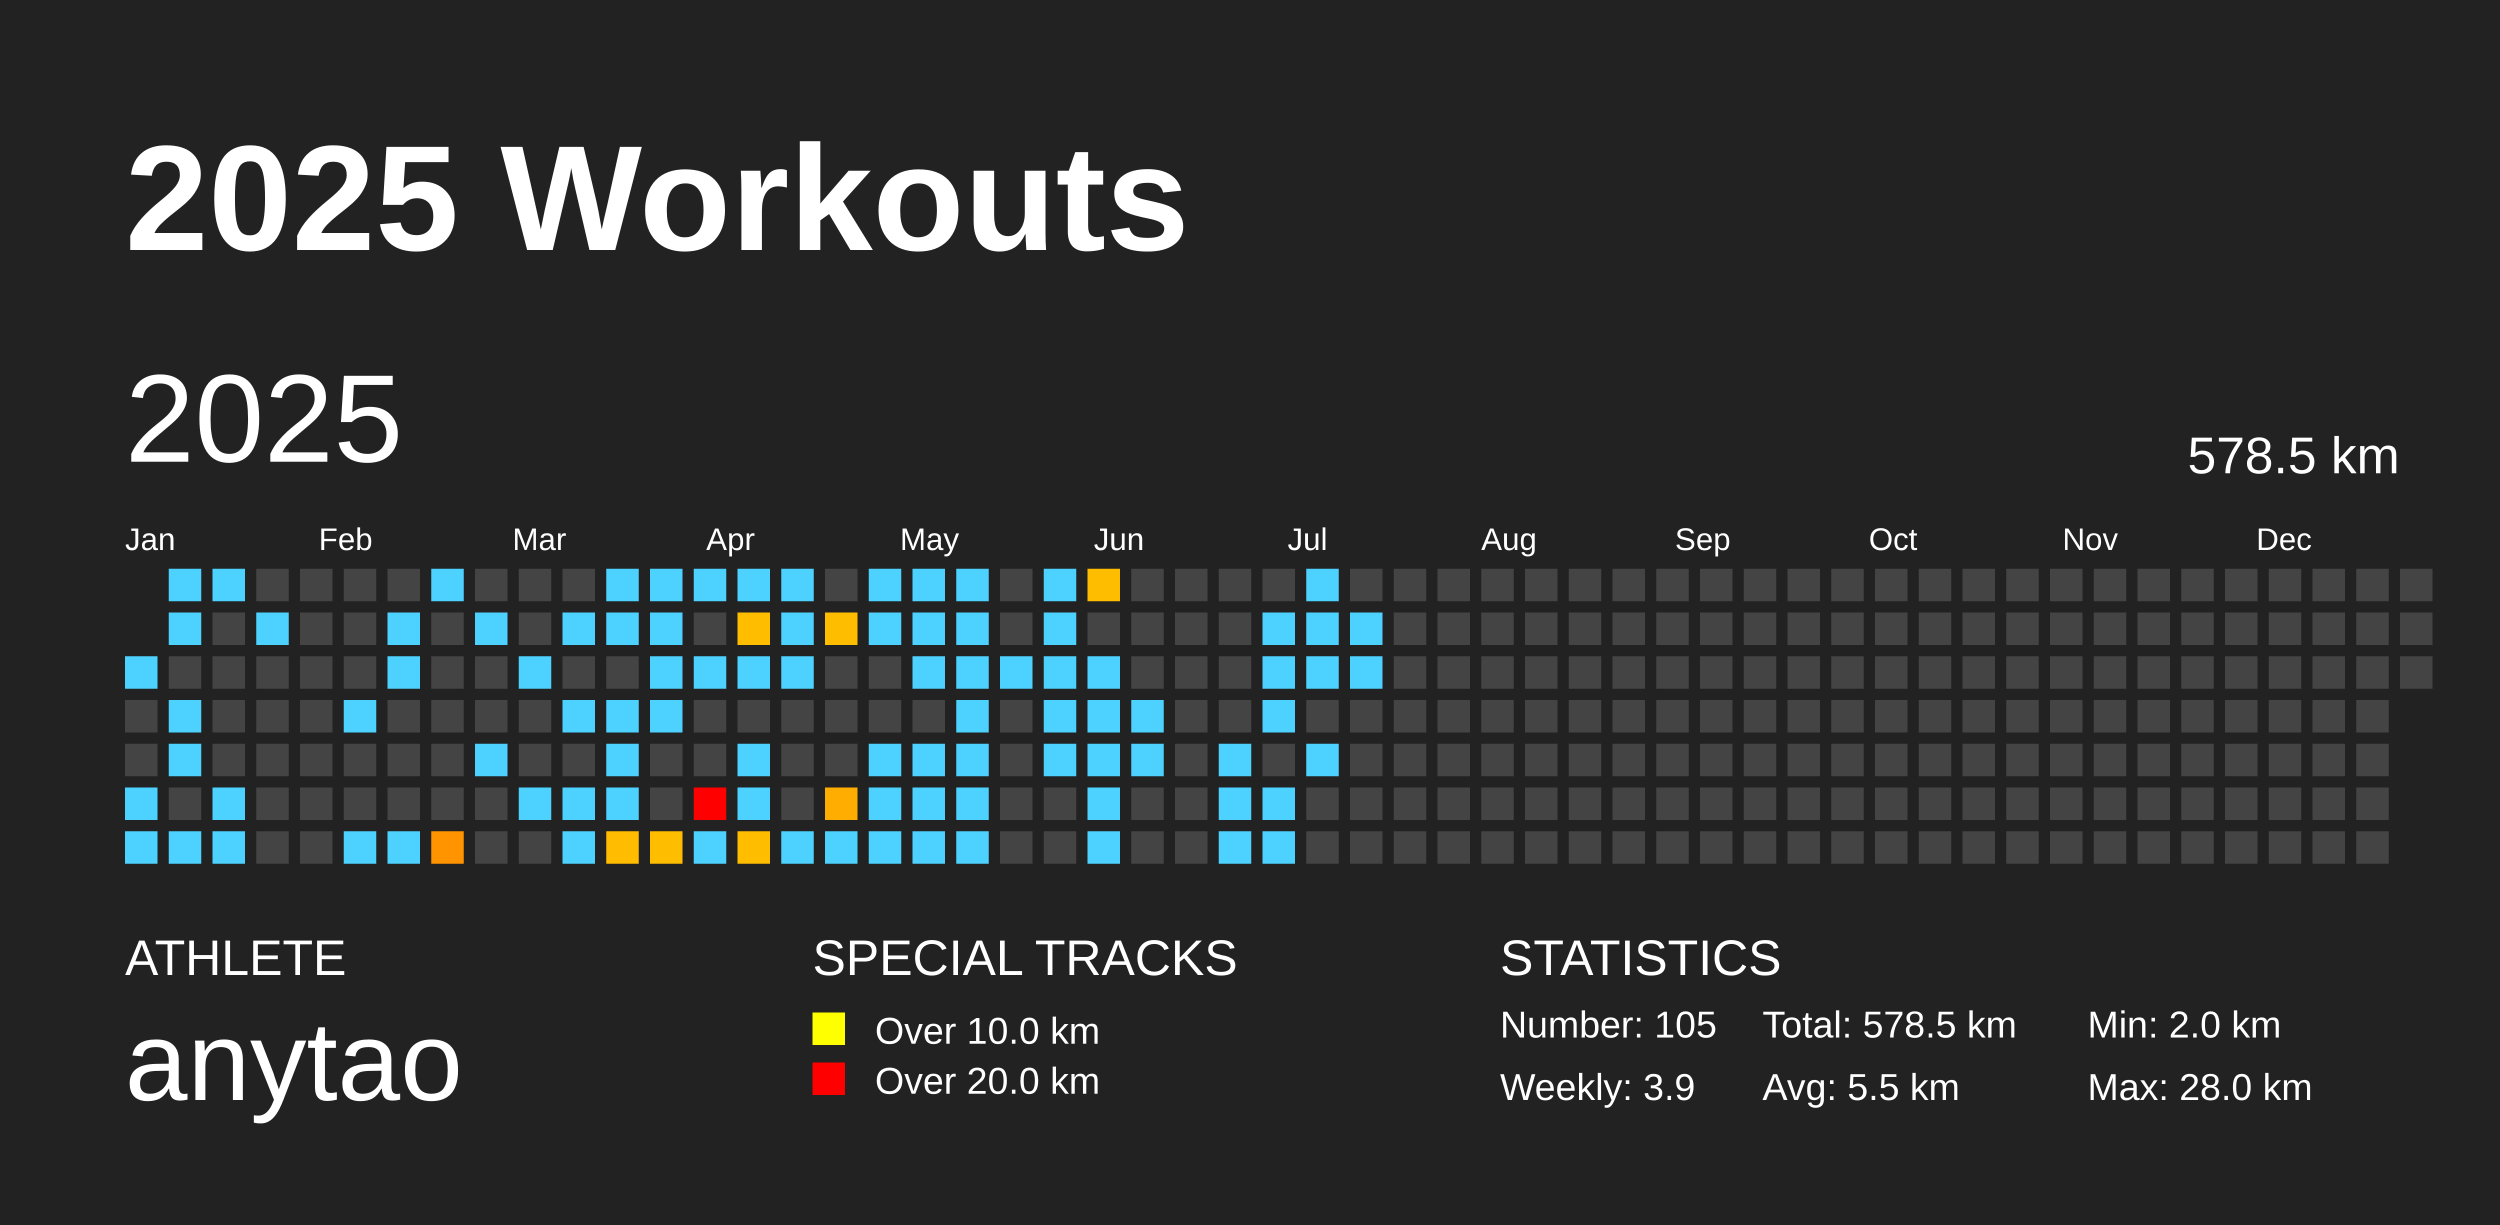
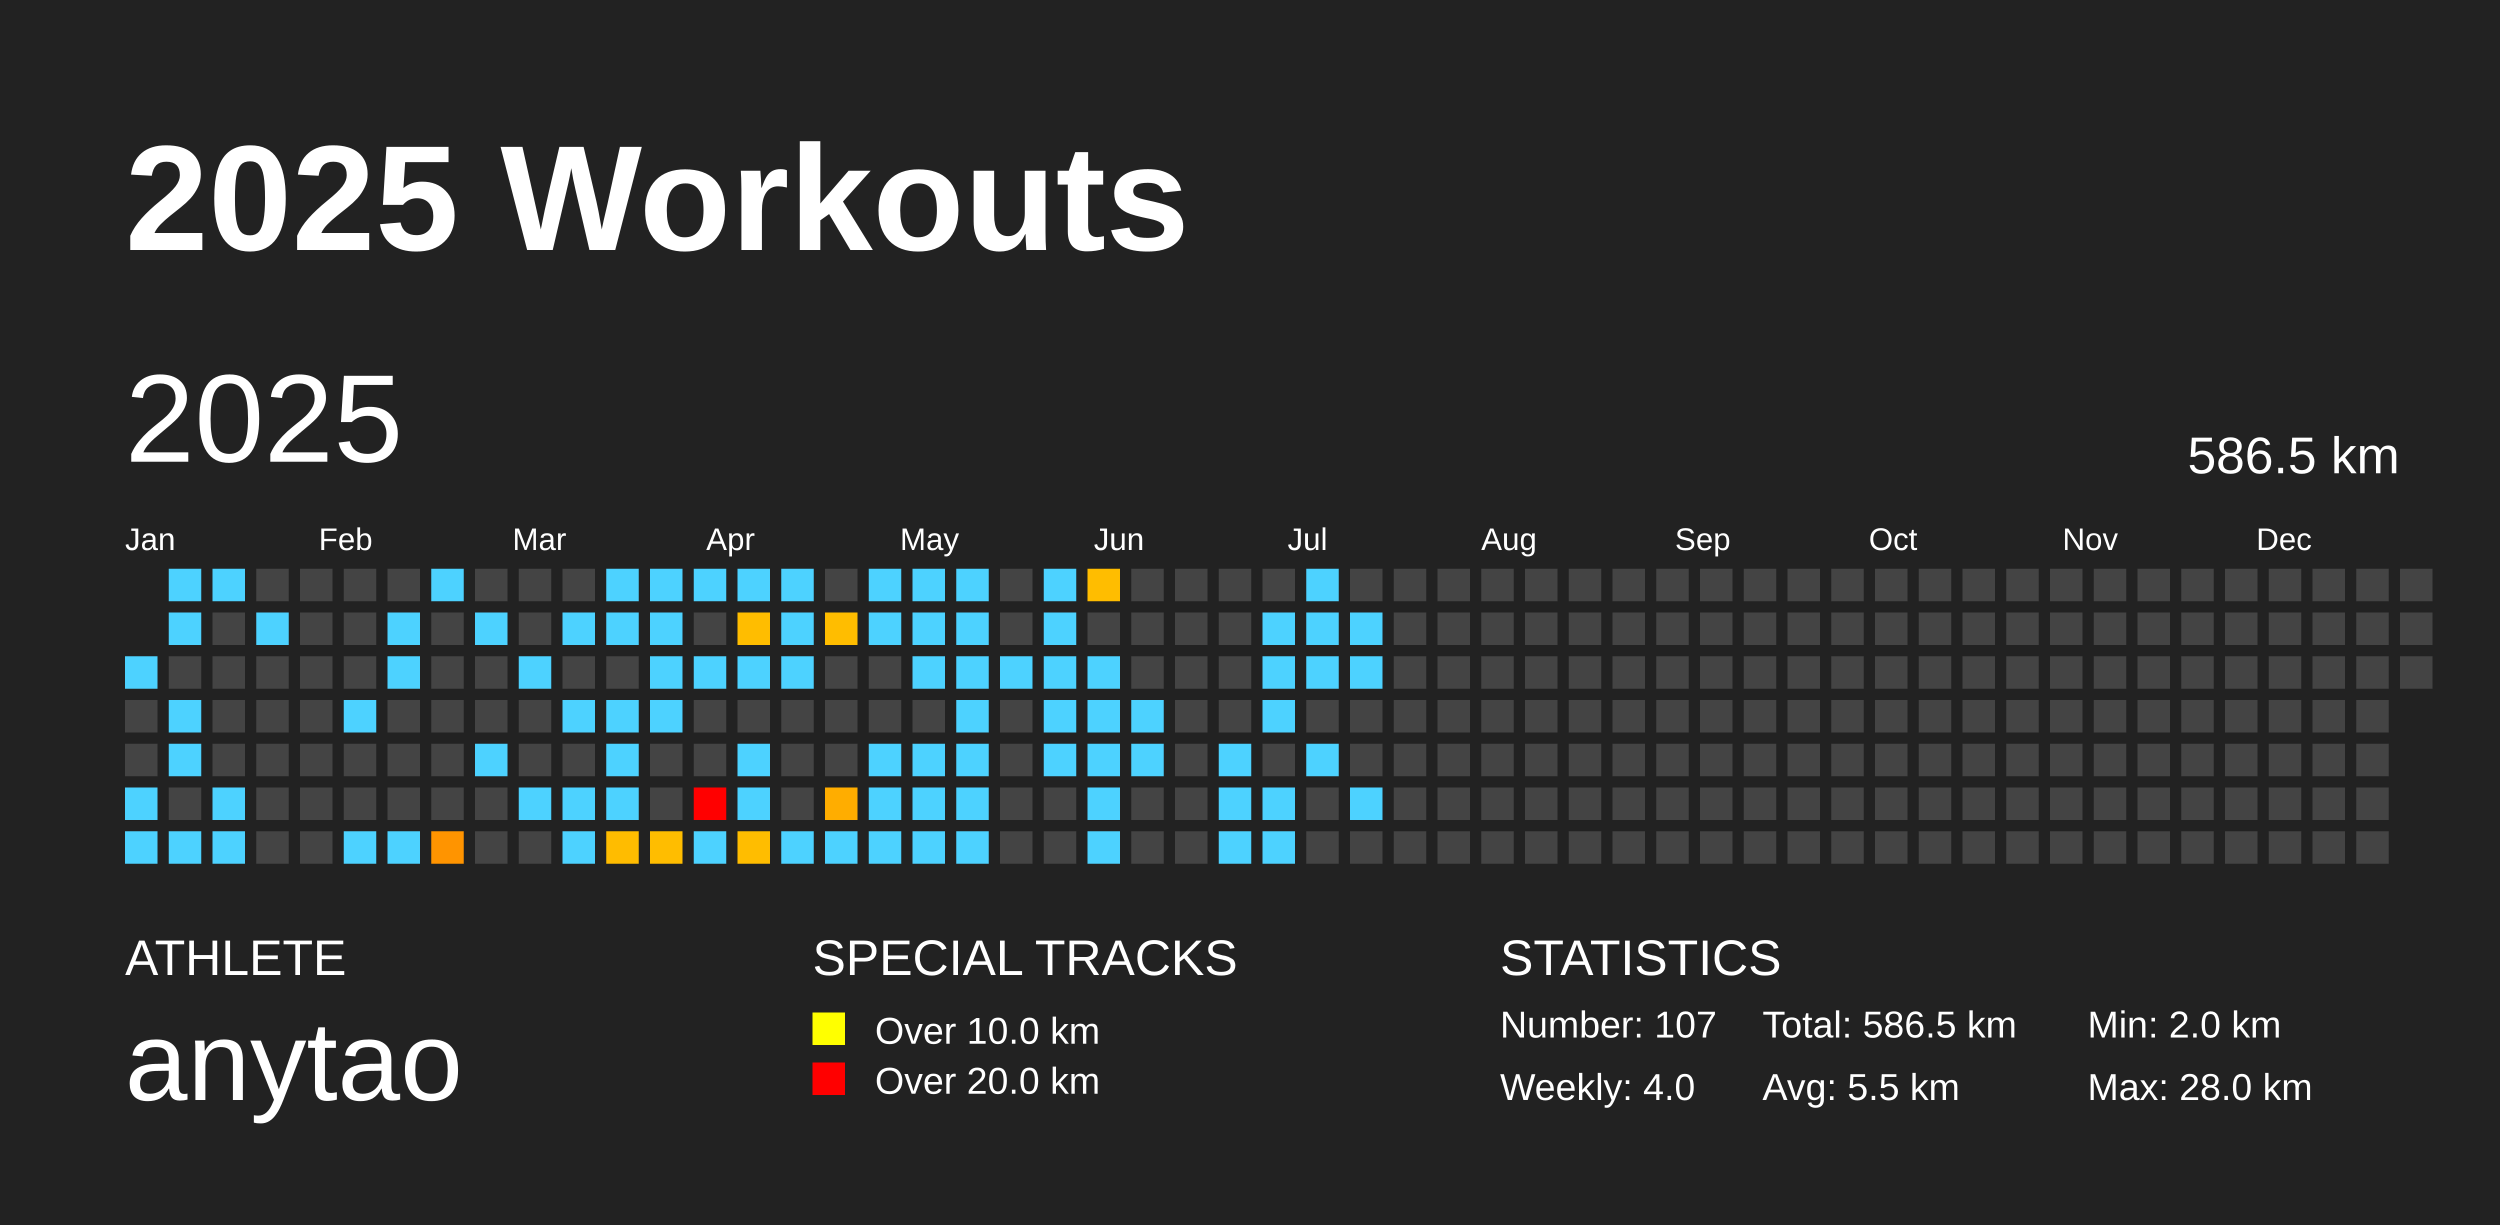
<svg xmlns="http://www.w3.org/2000/svg" baseProfile="full" height="98mm" version="1.1" viewBox="0,0,200,98" width="200mm">
  <defs />
  <rect fill="#222222" height="98" width="200" x="0" y="0" />
  <text fill="#FFFFFF" style="font-size:12px; font-family:Arial; font-weight:bold;" x="10" y="20">2025 Workouts</text>
  <text fill="#FFFFFF" style="font-size:4px; font-family:Arial" x="10" y="78">ATHLETE</text>
  <text fill="#FFFFFF" style="font-size:9px; font-family:Arial" x="10" y="88">anytao</text>
  <text fill="#FFFFFF" style="font-size:4px; font-family:Arial" x="65" y="78">SPECIAL TRACKS</text>
  <rect fill="yellow" height="2.6" width="2.6" x="65" y="81" />
  <text fill="#FFFFFF" style="font-size:3px; font-family:Arial" x="70" y="83.5">Over 10.0 km</text>
  <rect fill="red" height="2.6" width="2.6" x="65" y="85" />
  <text fill="#FFFFFF" style="font-size:3px; font-family:Arial" x="70" y="87.5">Over 20.0 km</text>
  <text fill="#FFFFFF" style="font-size:4px; font-family:Arial" x="120" y="78">STATISTICS</text>
-   <text fill="#FFFFFF" style="font-size:3px; font-family:Arial" x="120" y="83">Number: 105</text>
-   <text fill="#FFFFFF" style="font-size:3px; font-family:Arial" x="120" y="88">Weekly: 3.9</text>
-   <text fill="#FFFFFF" style="font-size:3px; font-family:Arial" x="141" y="83">Total: 578.5 km</text>
+   <text fill="#FFFFFF" style="font-size:3px; font-family:Arial" x="120" y="83">Number: 107</text>
+   <text fill="#FFFFFF" style="font-size:3px; font-family:Arial" x="120" y="88">Weekly: 4.0</text>
+   <text fill="#FFFFFF" style="font-size:3px; font-family:Arial" x="141" y="83">Total: 586.5 km</text>
  <text fill="#FFFFFF" style="font-size:3px; font-family:Arial" x="141" y="88">Avg: 5.5 km</text>
  <text fill="#FFFFFF" style="font-size:3px; font-family:Arial" x="167" y="83">Min: 2.0 km</text>
  <text fill="#FFFFFF" style="font-size:3px; font-family:Arial" x="167" y="88">Max: 28.0 km</text>
  <text dominant-baseline="hanging" fill="#FFFFFF" style="font-size:10.0px; font-family:Arial;" x="10" y="30">2025</text>
-   <text dominant-baseline="hanging" fill="#FFFFFF" style="font-size:4.125px; font-family:Arial;" x="175" y="35">578.5 km</text>
+   <text dominant-baseline="hanging" fill="#FFFFFF" style="font-size:4.125px; font-family:Arial;" x="175" y="35">586.5 km</text>
  <text fill="#FFFFFF" style="font-size:2.5px; font-family:Arial" x="10.0" y="44">Jan</text>
  <text fill="#FFFFFF" style="font-size:2.5px; font-family:Arial" x="25.5" y="44">Feb</text>
  <text fill="#FFFFFF" style="font-size:2.5px; font-family:Arial" x="41.0" y="44">Mar</text>
  <text fill="#FFFFFF" style="font-size:2.5px; font-family:Arial" x="56.5" y="44">Apr</text>
  <text fill="#FFFFFF" style="font-size:2.5px; font-family:Arial" x="72.0" y="44">May</text>
  <text fill="#FFFFFF" style="font-size:2.5px; font-family:Arial" x="87.5" y="44">Jun</text>
  <text fill="#FFFFFF" style="font-size:2.5px; font-family:Arial" x="103.0" y="44">Jul</text>
  <text fill="#FFFFFF" style="font-size:2.5px; font-family:Arial" x="118.5" y="44">Aug</text>
  <text fill="#FFFFFF" style="font-size:2.5px; font-family:Arial" x="134.0" y="44">Sep</text>
  <text fill="#FFFFFF" style="font-size:2.5px; font-family:Arial" x="149.5" y="44">Oct</text>
  <text fill="#FFFFFF" style="font-size:2.5px; font-family:Arial" x="165.0" y="44">Nov</text>
  <text fill="#FFFFFF" style="font-size:2.5px; font-family:Arial" x="180.5" y="44">Dec</text>
  <rect fill="#4dd2ff" height="2.6" width="2.6" x="10.0" y="52.5" />
  <rect fill="#444444" height="2.6" width="2.6" x="10.0" y="56.0" />
  <rect fill="#444444" height="2.6" width="2.6" x="10.0" y="59.5" />
  <rect fill="#4dd2ff" height="2.6" width="2.6" x="10.0" y="63.0" />
  <rect fill="#4dd2ff" height="2.6" width="2.6" x="10.0" y="66.5" />
  <rect fill="#4dd2ff" height="2.6" width="2.6" x="13.5" y="45.5" />
  <rect fill="#4dd2ff" height="2.6" width="2.6" x="13.5" y="49.0" />
  <rect fill="#444444" height="2.6" width="2.6" x="13.5" y="52.5" />
  <rect fill="#4dd2ff" height="2.6" width="2.6" x="13.5" y="56.0" />
  <rect fill="#4dd2ff" height="2.6" width="2.6" x="13.5" y="59.5" />
  <rect fill="#444444" height="2.6" width="2.6" x="13.5" y="63.0" />
  <rect fill="#4dd2ff" height="2.6" width="2.6" x="13.5" y="66.5" />
  <rect fill="#4dd2ff" height="2.6" width="2.6" x="17.0" y="45.5" />
  <rect fill="#444444" height="2.6" width="2.6" x="17.0" y="49.0" />
  <rect fill="#444444" height="2.6" width="2.6" x="17.0" y="52.5" />
  <rect fill="#444444" height="2.6" width="2.6" x="17.0" y="56.0" />
  <rect fill="#444444" height="2.6" width="2.6" x="17.0" y="59.5" />
  <rect fill="#4dd2ff" height="2.6" width="2.6" x="17.0" y="63.0" />
  <rect fill="#4dd2ff" height="2.6" width="2.6" x="17.0" y="66.5" />
  <rect fill="#444444" height="2.6" width="2.6" x="20.5" y="45.5" />
  <rect fill="#4dd2ff" height="2.6" width="2.6" x="20.5" y="49.0" />
  <rect fill="#444444" height="2.6" width="2.6" x="20.5" y="52.5" />
  <rect fill="#444444" height="2.6" width="2.6" x="20.5" y="56.0" />
  <rect fill="#444444" height="2.6" width="2.6" x="20.5" y="59.5" />
  <rect fill="#444444" height="2.6" width="2.6" x="20.5" y="63.0" />
  <rect fill="#444444" height="2.6" width="2.6" x="20.5" y="66.5" />
  <rect fill="#444444" height="2.6" width="2.6" x="24.0" y="45.5" />
  <rect fill="#444444" height="2.6" width="2.6" x="24.0" y="49.0" />
  <rect fill="#444444" height="2.6" width="2.6" x="24.0" y="52.5" />
  <rect fill="#444444" height="2.6" width="2.6" x="24.0" y="56.0" />
  <rect fill="#444444" height="2.6" width="2.6" x="24.0" y="59.5" />
  <rect fill="#444444" height="2.6" width="2.6" x="24.0" y="63.0" />
  <rect fill="#444444" height="2.6" width="2.6" x="24.0" y="66.5" />
  <rect fill="#444444" height="2.6" width="2.6" x="27.5" y="45.5" />
  <rect fill="#444444" height="2.6" width="2.6" x="27.5" y="49.0" />
  <rect fill="#444444" height="2.6" width="2.6" x="27.5" y="52.5" />
  <rect fill="#4dd2ff" height="2.6" width="2.6" x="27.5" y="56.0" />
  <rect fill="#444444" height="2.6" width="2.6" x="27.5" y="59.5" />
  <rect fill="#444444" height="2.6" width="2.6" x="27.5" y="63.0" />
  <rect fill="#4dd2ff" height="2.6" width="2.6" x="27.5" y="66.5" />
  <rect fill="#444444" height="2.6" width="2.6" x="31.0" y="45.5" />
  <rect fill="#4dd2ff" height="2.6" width="2.6" x="31.0" y="49.0" />
  <rect fill="#4dd2ff" height="2.6" width="2.6" x="31.0" y="52.5" />
  <rect fill="#444444" height="2.6" width="2.6" x="31.0" y="56.0" />
  <rect fill="#444444" height="2.6" width="2.6" x="31.0" y="59.5" />
  <rect fill="#444444" height="2.6" width="2.6" x="31.0" y="63.0" />
  <rect fill="#4dd2ff" height="2.6" width="2.6" x="31.0" y="66.5" />
  <rect fill="#4dd2ff" height="2.6" width="2.6" x="34.5" y="45.5" />
  <rect fill="#444444" height="2.6" width="2.6" x="34.5" y="49.0" />
  <rect fill="#444444" height="2.6" width="2.6" x="34.5" y="52.5" />
  <rect fill="#444444" height="2.6" width="2.6" x="34.5" y="56.0" />
  <rect fill="#444444" height="2.6" width="2.6" x="34.5" y="59.5" />
  <rect fill="#444444" height="2.6" width="2.6" x="34.5" y="63.0" />
  <rect fill="#ff9400" height="2.6" width="2.6" x="34.5" y="66.5" />
  <rect fill="#444444" height="2.6" width="2.6" x="38.0" y="45.5" />
  <rect fill="#4dd2ff" height="2.6" width="2.6" x="38.0" y="49.0" />
  <rect fill="#444444" height="2.6" width="2.6" x="38.0" y="52.5" />
  <rect fill="#444444" height="2.6" width="2.6" x="38.0" y="56.0" />
  <rect fill="#4dd2ff" height="2.6" width="2.6" x="38.0" y="59.5" />
  <rect fill="#444444" height="2.6" width="2.6" x="38.0" y="63.0" />
  <rect fill="#444444" height="2.6" width="2.6" x="38.0" y="66.5" />
  <rect fill="#444444" height="2.6" width="2.6" x="41.5" y="45.5" />
  <rect fill="#444444" height="2.6" width="2.6" x="41.5" y="49.0" />
  <rect fill="#4dd2ff" height="2.6" width="2.6" x="41.5" y="52.5" />
  <rect fill="#444444" height="2.6" width="2.6" x="41.5" y="56.0" />
  <rect fill="#444444" height="2.6" width="2.6" x="41.5" y="59.5" />
  <rect fill="#4dd2ff" height="2.6" width="2.6" x="41.5" y="63.0" />
  <rect fill="#444444" height="2.6" width="2.6" x="41.5" y="66.5" />
  <rect fill="#444444" height="2.6" width="2.6" x="45.0" y="45.5" />
  <rect fill="#4dd2ff" height="2.6" width="2.6" x="45.0" y="49.0" />
  <rect fill="#444444" height="2.6" width="2.6" x="45.0" y="52.5" />
  <rect fill="#4dd2ff" height="2.6" width="2.6" x="45.0" y="56.0" />
  <rect fill="#444444" height="2.6" width="2.6" x="45.0" y="59.5" />
  <rect fill="#4dd2ff" height="2.6" width="2.6" x="45.0" y="63.0" />
  <rect fill="#4dd2ff" height="2.6" width="2.6" x="45.0" y="66.5" />
  <rect fill="#4dd2ff" height="2.6" width="2.6" x="48.5" y="45.5" />
  <rect fill="#4dd2ff" height="2.6" width="2.6" x="48.5" y="49.0" />
  <rect fill="#444444" height="2.6" width="2.6" x="48.5" y="52.5" />
  <rect fill="#4dd2ff" height="2.6" width="2.6" x="48.5" y="56.0" />
  <rect fill="#4dd2ff" height="2.6" width="2.6" x="48.5" y="59.5" />
  <rect fill="#4dd2ff" height="2.6" width="2.6" x="48.5" y="63.0" />
  <rect fill="#ffbc00" height="2.6" width="2.6" x="48.5" y="66.5" />
  <rect fill="#4dd2ff" height="2.6" width="2.6" x="52.0" y="45.5" />
  <rect fill="#4dd2ff" height="2.6" width="2.6" x="52.0" y="49.0" />
  <rect fill="#4dd2ff" height="2.6" width="2.6" x="52.0" y="52.5" />
  <rect fill="#4dd2ff" height="2.6" width="2.6" x="52.0" y="56.0" />
  <rect fill="#444444" height="2.6" width="2.6" x="52.0" y="59.5" />
  <rect fill="#444444" height="2.6" width="2.6" x="52.0" y="63.0" />
  <rect fill="#ffbd00" height="2.6" width="2.6" x="52.0" y="66.5" />
  <rect fill="#4dd2ff" height="2.6" width="2.6" x="55.5" y="45.5" />
  <rect fill="#444444" height="2.6" width="2.6" x="55.5" y="49.0" />
  <rect fill="#4dd2ff" height="2.6" width="2.6" x="55.5" y="52.5" />
  <rect fill="#444444" height="2.6" width="2.6" x="55.5" y="56.0" />
  <rect fill="#444444" height="2.6" width="2.6" x="55.5" y="59.5" />
  <rect fill="red" height="2.6" width="2.6" x="55.5" y="63.0" />
  <rect fill="#4dd2ff" height="2.6" width="2.6" x="55.5" y="66.5" />
  <rect fill="#4dd2ff" height="2.6" width="2.6" x="59.0" y="45.5" />
  <rect fill="#ffbd00" height="2.6" width="2.6" x="59.0" y="49.0" />
  <rect fill="#4dd2ff" height="2.6" width="2.6" x="59.0" y="52.5" />
  <rect fill="#444444" height="2.6" width="2.6" x="59.0" y="56.0" />
  <rect fill="#4dd2ff" height="2.6" width="2.6" x="59.0" y="59.5" />
  <rect fill="#4dd2ff" height="2.6" width="2.6" x="59.0" y="63.0" />
  <rect fill="#ffbd00" height="2.6" width="2.6" x="59.0" y="66.5" />
  <rect fill="#4dd2ff" height="2.6" width="2.6" x="62.5" y="45.5" />
  <rect fill="#4dd2ff" height="2.6" width="2.6" x="62.5" y="49.0" />
  <rect fill="#4dd2ff" height="2.6" width="2.6" x="62.5" y="52.5" />
  <rect fill="#444444" height="2.6" width="2.6" x="62.5" y="56.0" />
  <rect fill="#444444" height="2.6" width="2.6" x="62.5" y="59.5" />
  <rect fill="#444444" height="2.6" width="2.6" x="62.5" y="63.0" />
  <rect fill="#4dd2ff" height="2.6" width="2.6" x="62.5" y="66.5" />
  <rect fill="#444444" height="2.6" width="2.6" x="66.0" y="45.5" />
  <rect fill="#ffbd00" height="2.6" width="2.6" x="66.0" y="49.0" />
  <rect fill="#444444" height="2.6" width="2.6" x="66.0" y="52.5" />
  <rect fill="#444444" height="2.6" width="2.6" x="66.0" y="56.0" />
  <rect fill="#444444" height="2.6" width="2.6" x="66.0" y="59.5" />
  <rect fill="#ffad00" height="2.6" width="2.6" x="66.0" y="63.0" />
  <rect fill="#4dd2ff" height="2.6" width="2.6" x="66.0" y="66.5" />
  <rect fill="#4dd2ff" height="2.6" width="2.6" x="69.5" y="45.5" />
  <rect fill="#4dd2ff" height="2.6" width="2.6" x="69.5" y="49.0" />
  <rect fill="#444444" height="2.6" width="2.6" x="69.5" y="52.5" />
  <rect fill="#444444" height="2.6" width="2.6" x="69.5" y="56.0" />
  <rect fill="#4dd2ff" height="2.6" width="2.6" x="69.5" y="59.5" />
  <rect fill="#4dd2ff" height="2.6" width="2.6" x="69.5" y="63.0" />
  <rect fill="#4dd2ff" height="2.6" width="2.6" x="69.5" y="66.5" />
  <rect fill="#4dd2ff" height="2.6" width="2.6" x="73.0" y="45.5" />
  <rect fill="#4dd2ff" height="2.6" width="2.6" x="73.0" y="49.0" />
  <rect fill="#4dd2ff" height="2.6" width="2.6" x="73.0" y="52.5" />
  <rect fill="#444444" height="2.6" width="2.6" x="73.0" y="56.0" />
  <rect fill="#4dd2ff" height="2.6" width="2.6" x="73.0" y="59.5" />
  <rect fill="#4dd2ff" height="2.6" width="2.6" x="73.0" y="63.0" />
  <rect fill="#4dd2ff" height="2.6" width="2.6" x="73.0" y="66.5" />
  <rect fill="#4dd2ff" height="2.6" width="2.6" x="76.5" y="45.5" />
  <rect fill="#4dd2ff" height="2.6" width="2.6" x="76.5" y="49.0" />
  <rect fill="#4dd2ff" height="2.6" width="2.6" x="76.5" y="52.5" />
  <rect fill="#4dd2ff" height="2.6" width="2.6" x="76.5" y="56.0" />
  <rect fill="#4dd2ff" height="2.6" width="2.6" x="76.5" y="59.5" />
  <rect fill="#4dd2ff" height="2.6" width="2.6" x="76.5" y="63.0" />
  <rect fill="#4dd2ff" height="2.6" width="2.6" x="76.5" y="66.5" />
  <rect fill="#444444" height="2.6" width="2.6" x="80.0" y="45.5" />
  <rect fill="#444444" height="2.6" width="2.6" x="80.0" y="49.0" />
  <rect fill="#4dd2ff" height="2.6" width="2.6" x="80.0" y="52.5" />
  <rect fill="#444444" height="2.6" width="2.6" x="80.0" y="56.0" />
  <rect fill="#444444" height="2.6" width="2.6" x="80.0" y="59.5" />
  <rect fill="#444444" height="2.6" width="2.6" x="80.0" y="63.0" />
  <rect fill="#444444" height="2.6" width="2.6" x="80.0" y="66.5" />
  <rect fill="#4dd2ff" height="2.6" width="2.6" x="83.5" y="45.5" />
  <rect fill="#4dd2ff" height="2.6" width="2.6" x="83.5" y="49.0" />
  <rect fill="#4dd2ff" height="2.6" width="2.6" x="83.5" y="52.5" />
  <rect fill="#4dd2ff" height="2.6" width="2.6" x="83.5" y="56.0" />
  <rect fill="#4dd2ff" height="2.6" width="2.6" x="83.5" y="59.5" />
  <rect fill="#444444" height="2.6" width="2.6" x="83.5" y="63.0" />
  <rect fill="#444444" height="2.6" width="2.6" x="83.5" y="66.5" />
  <rect fill="#ffbd00" height="2.6" width="2.6" x="87.0" y="45.5" />
  <rect fill="#444444" height="2.6" width="2.6" x="87.0" y="49.0" />
  <rect fill="#4dd2ff" height="2.6" width="2.6" x="87.0" y="52.5" />
  <rect fill="#4dd2ff" height="2.6" width="2.6" x="87.0" y="56.0" />
  <rect fill="#4dd2ff" height="2.6" width="2.6" x="87.0" y="59.5" />
  <rect fill="#4dd2ff" height="2.6" width="2.6" x="87.0" y="63.0" />
  <rect fill="#4dd2ff" height="2.6" width="2.6" x="87.0" y="66.5" />
  <rect fill="#444444" height="2.6" width="2.6" x="90.5" y="45.5" />
  <rect fill="#444444" height="2.6" width="2.6" x="90.5" y="49.0" />
  <rect fill="#444444" height="2.6" width="2.6" x="90.5" y="52.5" />
  <rect fill="#4dd2ff" height="2.6" width="2.6" x="90.5" y="56.0" />
  <rect fill="#4dd2ff" height="2.6" width="2.6" x="90.5" y="59.5" />
  <rect fill="#444444" height="2.6" width="2.6" x="90.5" y="63.0" />
  <rect fill="#444444" height="2.6" width="2.6" x="90.5" y="66.5" />
  <rect fill="#444444" height="2.6" width="2.6" x="94.0" y="45.5" />
  <rect fill="#444444" height="2.6" width="2.6" x="94.0" y="49.0" />
  <rect fill="#444444" height="2.6" width="2.6" x="94.0" y="52.5" />
  <rect fill="#444444" height="2.6" width="2.6" x="94.0" y="56.0" />
  <rect fill="#444444" height="2.6" width="2.6" x="94.0" y="59.5" />
  <rect fill="#444444" height="2.6" width="2.6" x="94.0" y="63.0" />
  <rect fill="#444444" height="2.6" width="2.6" x="94.0" y="66.5" />
  <rect fill="#444444" height="2.6" width="2.6" x="97.5" y="45.5" />
  <rect fill="#444444" height="2.6" width="2.6" x="97.5" y="49.0" />
  <rect fill="#444444" height="2.6" width="2.6" x="97.5" y="52.5" />
  <rect fill="#444444" height="2.6" width="2.6" x="97.5" y="56.0" />
  <rect fill="#4dd2ff" height="2.6" width="2.6" x="97.5" y="59.5" />
  <rect fill="#4dd2ff" height="2.6" width="2.6" x="97.5" y="63.0" />
  <rect fill="#4dd2ff" height="2.6" width="2.6" x="97.5" y="66.5" />
  <rect fill="#444444" height="2.6" width="2.6" x="101.0" y="45.5" />
  <rect fill="#4dd2ff" height="2.6" width="2.6" x="101.0" y="49.0" />
  <rect fill="#4dd2ff" height="2.6" width="2.6" x="101.0" y="52.5" />
  <rect fill="#4dd2ff" height="2.6" width="2.6" x="101.0" y="56.0" />
  <rect fill="#444444" height="2.6" width="2.6" x="101.0" y="59.5" />
  <rect fill="#4dd2ff" height="2.6" width="2.6" x="101.0" y="63.0" />
  <rect fill="#4dd2ff" height="2.6" width="2.6" x="101.0" y="66.5" />
  <rect fill="#4dd2ff" height="2.6" width="2.6" x="104.5" y="45.5" />
  <rect fill="#4dd2ff" height="2.6" width="2.6" x="104.5" y="49.0" />
  <rect fill="#4dd2ff" height="2.6" width="2.6" x="104.5" y="52.5" />
  <rect fill="#444444" height="2.6" width="2.6" x="104.5" y="56.0" />
  <rect fill="#4dd2ff" height="2.6" width="2.6" x="104.5" y="59.5" />
  <rect fill="#444444" height="2.6" width="2.6" x="104.5" y="63.0" />
  <rect fill="#444444" height="2.6" width="2.6" x="104.5" y="66.5" />
  <rect fill="#444444" height="2.6" width="2.6" x="108.0" y="45.5" />
  <rect fill="#4dd2ff" height="2.6" width="2.6" x="108.0" y="49.0" />
  <rect fill="#4dd2ff" height="2.6" width="2.6" x="108.0" y="52.5" />
  <rect fill="#444444" height="2.6" width="2.6" x="108.0" y="56.0" />
  <rect fill="#444444" height="2.6" width="2.6" x="108.0" y="59.5" />
-   <rect fill="#444444" height="2.6" width="2.6" x="108.0" y="63.0" />
+   <rect fill="#4dd2ff" height="2.6" width="2.6" x="108.0" y="63.0" />
  <rect fill="#444444" height="2.6" width="2.6" x="108.0" y="66.5" />
  <rect fill="#444444" height="2.6" width="2.6" x="111.5" y="45.5" />
  <rect fill="#444444" height="2.6" width="2.6" x="111.5" y="49.0" />
  <rect fill="#444444" height="2.6" width="2.6" x="111.5" y="52.5" />
  <rect fill="#444444" height="2.6" width="2.6" x="111.5" y="56.0" />
  <rect fill="#444444" height="2.6" width="2.6" x="111.5" y="59.5" />
  <rect fill="#444444" height="2.6" width="2.6" x="111.5" y="63.0" />
  <rect fill="#444444" height="2.6" width="2.6" x="111.5" y="66.5" />
  <rect fill="#444444" height="2.6" width="2.6" x="115.0" y="45.5" />
  <rect fill="#444444" height="2.6" width="2.6" x="115.0" y="49.0" />
  <rect fill="#444444" height="2.6" width="2.6" x="115.0" y="52.5" />
  <rect fill="#444444" height="2.6" width="2.6" x="115.0" y="56.0" />
  <rect fill="#444444" height="2.6" width="2.6" x="115.0" y="59.5" />
  <rect fill="#444444" height="2.6" width="2.6" x="115.0" y="63.0" />
  <rect fill="#444444" height="2.6" width="2.6" x="115.0" y="66.5" />
  <rect fill="#444444" height="2.6" width="2.6" x="118.5" y="45.5" />
  <rect fill="#444444" height="2.6" width="2.6" x="118.5" y="49.0" />
  <rect fill="#444444" height="2.6" width="2.6" x="118.5" y="52.5" />
  <rect fill="#444444" height="2.6" width="2.6" x="118.5" y="56.0" />
  <rect fill="#444444" height="2.6" width="2.6" x="118.5" y="59.5" />
  <rect fill="#444444" height="2.6" width="2.6" x="118.5" y="63.0" />
  <rect fill="#444444" height="2.6" width="2.6" x="118.5" y="66.5" />
  <rect fill="#444444" height="2.6" width="2.6" x="122.0" y="45.5" />
  <rect fill="#444444" height="2.6" width="2.6" x="122.0" y="49.0" />
  <rect fill="#444444" height="2.6" width="2.6" x="122.0" y="52.5" />
  <rect fill="#444444" height="2.6" width="2.6" x="122.0" y="56.0" />
  <rect fill="#444444" height="2.6" width="2.6" x="122.0" y="59.5" />
  <rect fill="#444444" height="2.6" width="2.6" x="122.0" y="63.0" />
  <rect fill="#444444" height="2.6" width="2.6" x="122.0" y="66.5" />
  <rect fill="#444444" height="2.6" width="2.6" x="125.5" y="45.5" />
  <rect fill="#444444" height="2.6" width="2.6" x="125.5" y="49.0" />
  <rect fill="#444444" height="2.6" width="2.6" x="125.5" y="52.5" />
  <rect fill="#444444" height="2.6" width="2.6" x="125.5" y="56.0" />
  <rect fill="#444444" height="2.6" width="2.6" x="125.5" y="59.5" />
  <rect fill="#444444" height="2.6" width="2.6" x="125.5" y="63.0" />
  <rect fill="#444444" height="2.6" width="2.6" x="125.5" y="66.5" />
  <rect fill="#444444" height="2.6" width="2.6" x="129.0" y="45.5" />
  <rect fill="#444444" height="2.6" width="2.6" x="129.0" y="49.0" />
  <rect fill="#444444" height="2.6" width="2.6" x="129.0" y="52.5" />
  <rect fill="#444444" height="2.6" width="2.6" x="129.0" y="56.0" />
  <rect fill="#444444" height="2.6" width="2.6" x="129.0" y="59.5" />
  <rect fill="#444444" height="2.6" width="2.6" x="129.0" y="63.0" />
  <rect fill="#444444" height="2.6" width="2.6" x="129.0" y="66.5" />
  <rect fill="#444444" height="2.6" width="2.6" x="132.5" y="45.5" />
  <rect fill="#444444" height="2.6" width="2.6" x="132.5" y="49.0" />
  <rect fill="#444444" height="2.6" width="2.6" x="132.5" y="52.5" />
  <rect fill="#444444" height="2.6" width="2.6" x="132.5" y="56.0" />
  <rect fill="#444444" height="2.6" width="2.6" x="132.5" y="59.5" />
  <rect fill="#444444" height="2.6" width="2.6" x="132.5" y="63.0" />
  <rect fill="#444444" height="2.6" width="2.6" x="132.5" y="66.5" />
  <rect fill="#444444" height="2.6" width="2.6" x="136.0" y="45.5" />
  <rect fill="#444444" height="2.6" width="2.6" x="136.0" y="49.0" />
  <rect fill="#444444" height="2.6" width="2.6" x="136.0" y="52.5" />
  <rect fill="#444444" height="2.6" width="2.6" x="136.0" y="56.0" />
  <rect fill="#444444" height="2.6" width="2.6" x="136.0" y="59.5" />
  <rect fill="#444444" height="2.6" width="2.6" x="136.0" y="63.0" />
  <rect fill="#444444" height="2.6" width="2.6" x="136.0" y="66.5" />
  <rect fill="#444444" height="2.6" width="2.6" x="139.5" y="45.5" />
  <rect fill="#444444" height="2.6" width="2.6" x="139.5" y="49.0" />
  <rect fill="#444444" height="2.6" width="2.6" x="139.5" y="52.5" />
  <rect fill="#444444" height="2.6" width="2.6" x="139.5" y="56.0" />
  <rect fill="#444444" height="2.6" width="2.6" x="139.5" y="59.5" />
  <rect fill="#444444" height="2.6" width="2.6" x="139.5" y="63.0" />
  <rect fill="#444444" height="2.6" width="2.6" x="139.5" y="66.5" />
  <rect fill="#444444" height="2.6" width="2.6" x="143.0" y="45.5" />
  <rect fill="#444444" height="2.6" width="2.6" x="143.0" y="49.0" />
  <rect fill="#444444" height="2.6" width="2.6" x="143.0" y="52.5" />
  <rect fill="#444444" height="2.6" width="2.6" x="143.0" y="56.0" />
  <rect fill="#444444" height="2.6" width="2.6" x="143.0" y="59.5" />
  <rect fill="#444444" height="2.6" width="2.6" x="143.0" y="63.0" />
  <rect fill="#444444" height="2.6" width="2.6" x="143.0" y="66.5" />
  <rect fill="#444444" height="2.6" width="2.6" x="146.5" y="45.5" />
  <rect fill="#444444" height="2.6" width="2.6" x="146.5" y="49.0" />
  <rect fill="#444444" height="2.6" width="2.6" x="146.5" y="52.5" />
  <rect fill="#444444" height="2.6" width="2.6" x="146.5" y="56.0" />
  <rect fill="#444444" height="2.6" width="2.6" x="146.5" y="59.5" />
  <rect fill="#444444" height="2.6" width="2.6" x="146.5" y="63.0" />
  <rect fill="#444444" height="2.6" width="2.6" x="146.5" y="66.5" />
  <rect fill="#444444" height="2.6" width="2.6" x="150.0" y="45.5" />
  <rect fill="#444444" height="2.6" width="2.6" x="150.0" y="49.0" />
  <rect fill="#444444" height="2.6" width="2.6" x="150.0" y="52.5" />
  <rect fill="#444444" height="2.6" width="2.6" x="150.0" y="56.0" />
  <rect fill="#444444" height="2.6" width="2.6" x="150.0" y="59.5" />
  <rect fill="#444444" height="2.6" width="2.6" x="150.0" y="63.0" />
  <rect fill="#444444" height="2.6" width="2.6" x="150.0" y="66.5" />
  <rect fill="#444444" height="2.6" width="2.6" x="153.5" y="45.5" />
  <rect fill="#444444" height="2.6" width="2.6" x="153.5" y="49.0" />
  <rect fill="#444444" height="2.6" width="2.6" x="153.5" y="52.5" />
  <rect fill="#444444" height="2.6" width="2.6" x="153.5" y="56.0" />
  <rect fill="#444444" height="2.6" width="2.6" x="153.5" y="59.5" />
  <rect fill="#444444" height="2.6" width="2.6" x="153.5" y="63.0" />
  <rect fill="#444444" height="2.6" width="2.6" x="153.5" y="66.5" />
  <rect fill="#444444" height="2.6" width="2.6" x="157.0" y="45.5" />
  <rect fill="#444444" height="2.6" width="2.6" x="157.0" y="49.0" />
  <rect fill="#444444" height="2.6" width="2.6" x="157.0" y="52.5" />
  <rect fill="#444444" height="2.6" width="2.6" x="157.0" y="56.0" />
  <rect fill="#444444" height="2.6" width="2.6" x="157.0" y="59.5" />
  <rect fill="#444444" height="2.6" width="2.6" x="157.0" y="63.0" />
  <rect fill="#444444" height="2.6" width="2.6" x="157.0" y="66.5" />
  <rect fill="#444444" height="2.6" width="2.6" x="160.5" y="45.5" />
  <rect fill="#444444" height="2.6" width="2.6" x="160.5" y="49.0" />
  <rect fill="#444444" height="2.6" width="2.6" x="160.5" y="52.5" />
  <rect fill="#444444" height="2.6" width="2.6" x="160.5" y="56.0" />
  <rect fill="#444444" height="2.6" width="2.6" x="160.5" y="59.5" />
  <rect fill="#444444" height="2.6" width="2.6" x="160.5" y="63.0" />
  <rect fill="#444444" height="2.6" width="2.6" x="160.5" y="66.5" />
  <rect fill="#444444" height="2.6" width="2.6" x="164.0" y="45.5" />
  <rect fill="#444444" height="2.6" width="2.6" x="164.0" y="49.0" />
  <rect fill="#444444" height="2.6" width="2.6" x="164.0" y="52.5" />
  <rect fill="#444444" height="2.6" width="2.6" x="164.0" y="56.0" />
  <rect fill="#444444" height="2.6" width="2.6" x="164.0" y="59.5" />
  <rect fill="#444444" height="2.6" width="2.6" x="164.0" y="63.0" />
  <rect fill="#444444" height="2.6" width="2.6" x="164.0" y="66.5" />
  <rect fill="#444444" height="2.6" width="2.6" x="167.5" y="45.5" />
  <rect fill="#444444" height="2.6" width="2.6" x="167.5" y="49.0" />
  <rect fill="#444444" height="2.6" width="2.6" x="167.5" y="52.5" />
  <rect fill="#444444" height="2.6" width="2.6" x="167.5" y="56.0" />
  <rect fill="#444444" height="2.6" width="2.6" x="167.5" y="59.5" />
  <rect fill="#444444" height="2.6" width="2.6" x="167.5" y="63.0" />
  <rect fill="#444444" height="2.6" width="2.6" x="167.5" y="66.5" />
  <rect fill="#444444" height="2.6" width="2.6" x="171.0" y="45.5" />
  <rect fill="#444444" height="2.6" width="2.6" x="171.0" y="49.0" />
  <rect fill="#444444" height="2.6" width="2.6" x="171.0" y="52.5" />
  <rect fill="#444444" height="2.6" width="2.6" x="171.0" y="56.0" />
  <rect fill="#444444" height="2.6" width="2.6" x="171.0" y="59.5" />
  <rect fill="#444444" height="2.6" width="2.6" x="171.0" y="63.0" />
  <rect fill="#444444" height="2.6" width="2.6" x="171.0" y="66.5" />
  <rect fill="#444444" height="2.6" width="2.6" x="174.5" y="45.5" />
  <rect fill="#444444" height="2.6" width="2.6" x="174.5" y="49.0" />
  <rect fill="#444444" height="2.6" width="2.6" x="174.5" y="52.5" />
  <rect fill="#444444" height="2.6" width="2.6" x="174.5" y="56.0" />
  <rect fill="#444444" height="2.6" width="2.6" x="174.5" y="59.5" />
  <rect fill="#444444" height="2.6" width="2.6" x="174.5" y="63.0" />
  <rect fill="#444444" height="2.6" width="2.6" x="174.5" y="66.5" />
  <rect fill="#444444" height="2.6" width="2.6" x="178.0" y="45.5" />
  <rect fill="#444444" height="2.6" width="2.6" x="178.0" y="49.0" />
  <rect fill="#444444" height="2.6" width="2.6" x="178.0" y="52.5" />
  <rect fill="#444444" height="2.6" width="2.6" x="178.0" y="56.0" />
  <rect fill="#444444" height="2.6" width="2.6" x="178.0" y="59.5" />
  <rect fill="#444444" height="2.6" width="2.6" x="178.0" y="63.0" />
  <rect fill="#444444" height="2.6" width="2.6" x="178.0" y="66.5" />
  <rect fill="#444444" height="2.6" width="2.6" x="181.5" y="45.5" />
  <rect fill="#444444" height="2.6" width="2.6" x="181.5" y="49.0" />
  <rect fill="#444444" height="2.6" width="2.6" x="181.5" y="52.5" />
  <rect fill="#444444" height="2.6" width="2.6" x="181.5" y="56.0" />
  <rect fill="#444444" height="2.6" width="2.6" x="181.5" y="59.5" />
  <rect fill="#444444" height="2.6" width="2.6" x="181.5" y="63.0" />
  <rect fill="#444444" height="2.6" width="2.6" x="181.5" y="66.5" />
  <rect fill="#444444" height="2.6" width="2.6" x="185.0" y="45.5" />
  <rect fill="#444444" height="2.6" width="2.6" x="185.0" y="49.0" />
  <rect fill="#444444" height="2.6" width="2.6" x="185.0" y="52.5" />
  <rect fill="#444444" height="2.6" width="2.6" x="185.0" y="56.0" />
  <rect fill="#444444" height="2.6" width="2.6" x="185.0" y="59.5" />
  <rect fill="#444444" height="2.6" width="2.6" x="185.0" y="63.0" />
  <rect fill="#444444" height="2.6" width="2.6" x="185.0" y="66.5" />
  <rect fill="#444444" height="2.6" width="2.6" x="188.5" y="45.5" />
  <rect fill="#444444" height="2.6" width="2.6" x="188.5" y="49.0" />
  <rect fill="#444444" height="2.6" width="2.6" x="188.5" y="52.5" />
  <rect fill="#444444" height="2.6" width="2.6" x="188.5" y="56.0" />
  <rect fill="#444444" height="2.6" width="2.6" x="188.5" y="59.5" />
  <rect fill="#444444" height="2.6" width="2.6" x="188.5" y="63.0" />
  <rect fill="#444444" height="2.6" width="2.6" x="188.5" y="66.5" />
  <rect fill="#444444" height="2.6" width="2.6" x="192.0" y="45.5" />
  <rect fill="#444444" height="2.6" width="2.6" x="192.0" y="49.0" />
  <rect fill="#444444" height="2.6" width="2.6" x="192.0" y="52.5" />
</svg>
